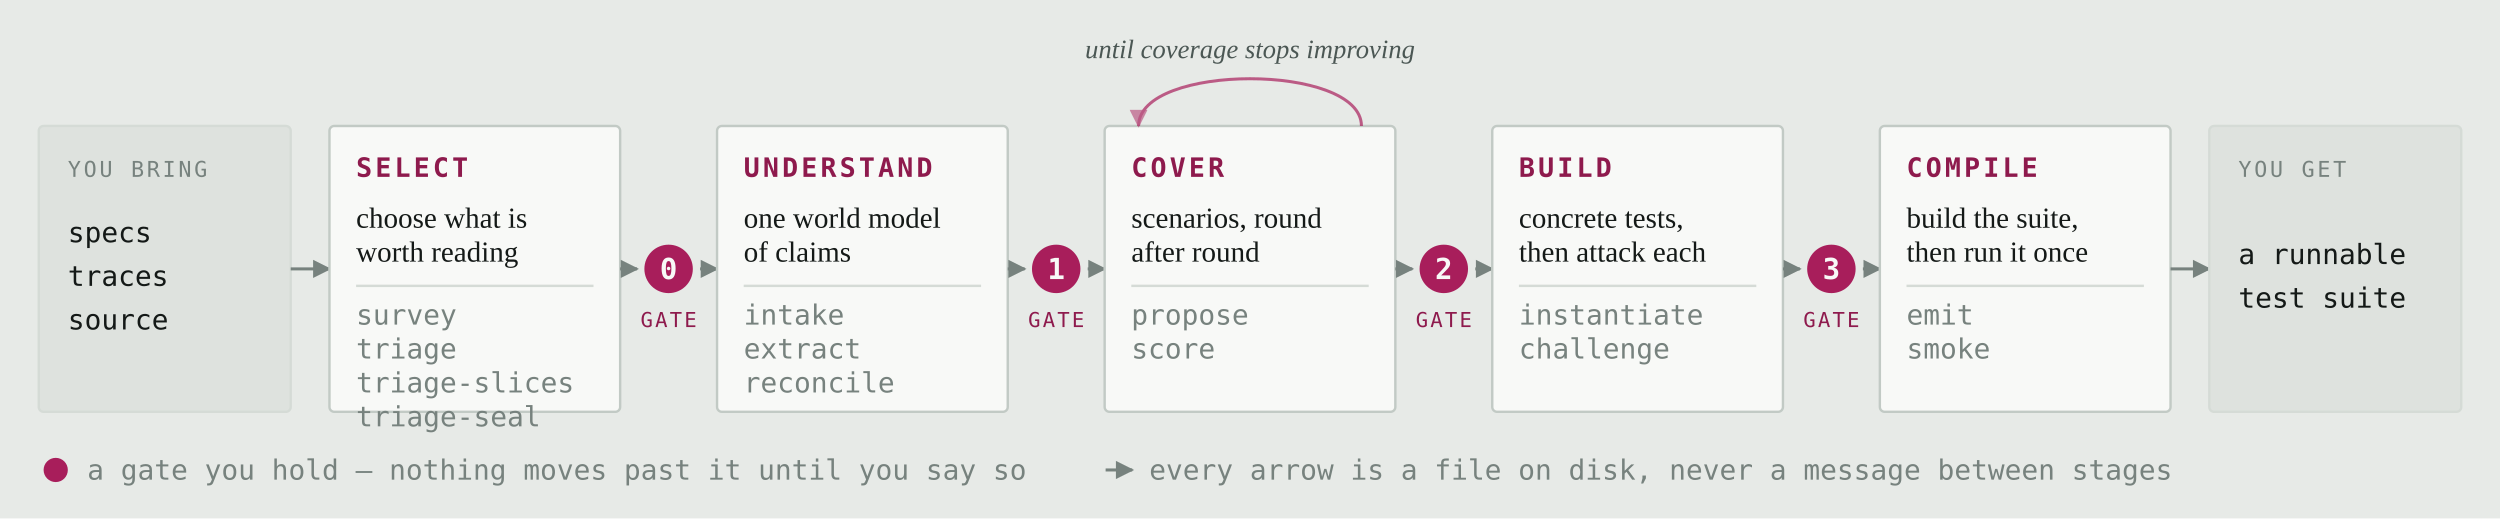
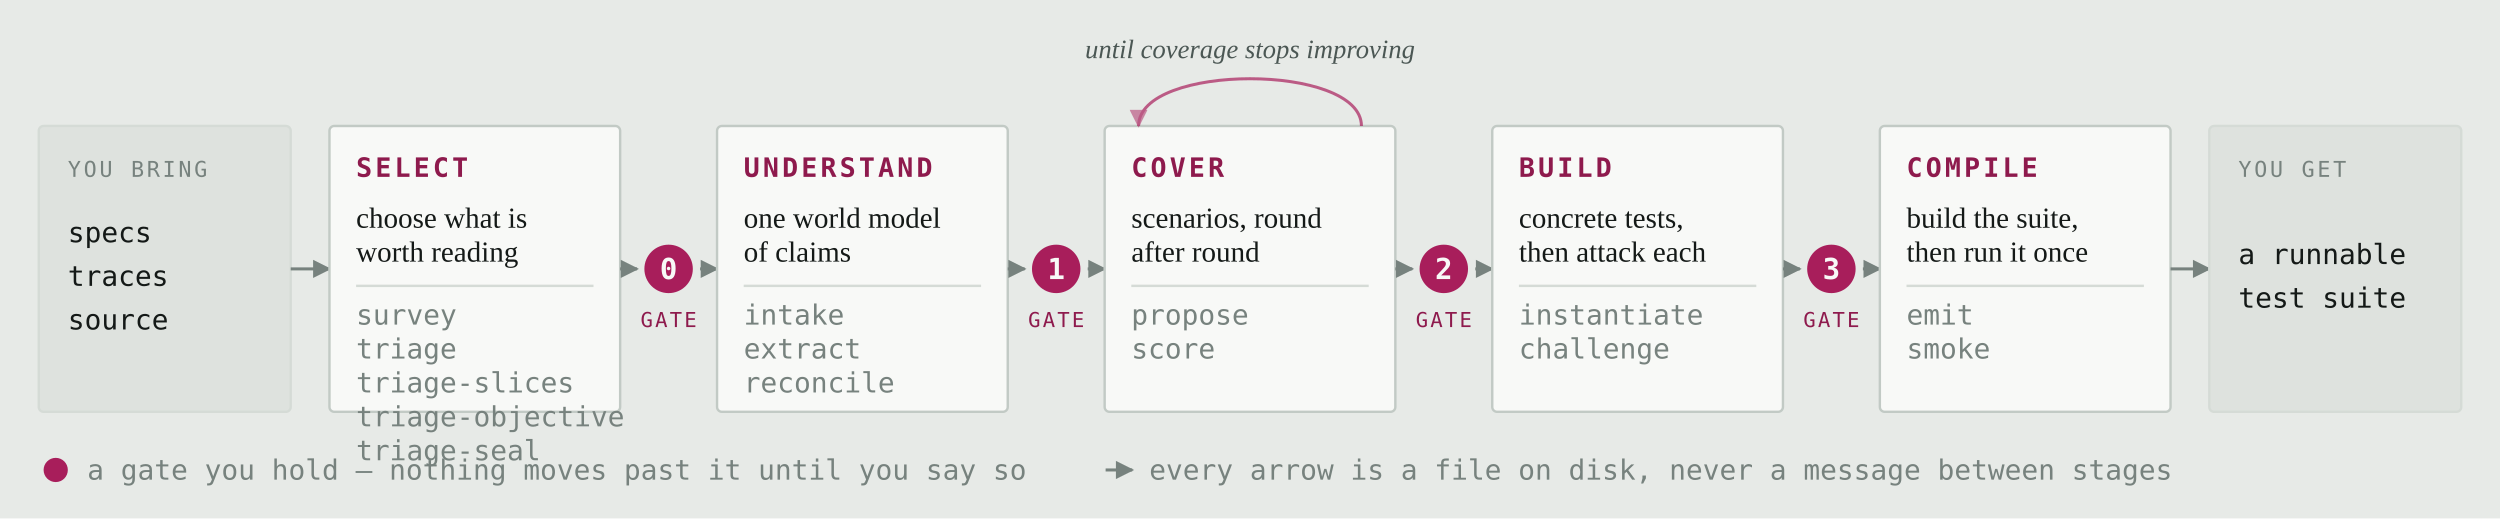
<svg xmlns="http://www.w3.org/2000/svg" viewBox="0 0 1032 214" width="1032" height="214" role="img" aria-labelledby="t d">
  <style>
  .bg{fill:#E7EAE7}
  .plate{fill:#DEE2DE;stroke:#D5DBD6;stroke-width:1}
  .box{fill:#F8F9F7;stroke:#C2CAC5;stroke-width:1}
  .hair{stroke:#D5DBD6;stroke-width:1}
  .verb{font-family:ui-monospace,"SF Mono","JetBrains Mono","IBM Plex Mono",Menlo,Consolas,monospace;font-weight:600;fill:#8E1A4D;letter-spacing:1.3px}
  .note{font-family:Charter,"Iowan Old Style","Source Serif 4",Georgia,"Times New Roman",serif;fill:#141917}
  .stage{font-family:ui-monospace,"SF Mono","JetBrains Mono","IBM Plex Mono",Menlo,Consolas,monospace;fill:#77827E}
  .plabel{font-family:ui-monospace,"SF Mono","JetBrains Mono","IBM Plex Mono",Menlo,Consolas,monospace;fill:#77827E;letter-spacing:1.1px}
  .pitem{font-family:ui-monospace,"SF Mono","JetBrains Mono","IBM Plex Mono",Menlo,Consolas,monospace;fill:#141917}
  .edge{stroke:#77827E;stroke-width:1.25;fill:none}
  .ar{fill:#77827E}
  .gate{fill:#A81E5B}
  .gnum{font-family:ui-monospace,"SF Mono","JetBrains Mono","IBM Plex Mono",Menlo,Consolas,monospace;font-weight:600;fill:#F8F9F7}
  .glab{font-family:ui-monospace,"SF Mono","JetBrains Mono","IBM Plex Mono",Menlo,Consolas,monospace;fill:#8E1A4D;letter-spacing:.9px}
  .loop{stroke:#A81E5B;stroke-width:1.25;fill:none;opacity:.7}
  .arl{fill:#A81E5B;opacity:.7}
  .looplab{font-family:Charter,"Iowan Old Style","Source Serif 4",Georgia,"Times New Roman",serif;font-style:italic;fill:#4B5754}
  .cap{font-family:ui-monospace,"SF Mono","JetBrains Mono","IBM Plex Mono",Menlo,Consolas,monospace;fill:#77827E}
</style>
  <defs>
    <marker id="ar" viewBox="0 0 10 10" refX="9" refY="5" markerWidth="6" markerHeight="6" orient="auto-start-reverse">
      <path d="M0 0 L10 5 L0 10 z" class="ar" />
    </marker>
    <marker id="arl" viewBox="0 0 10 10" refX="9" refY="5" markerWidth="6" markerHeight="6" orient="auto-start-reverse">
      <path d="M0 0 L10 5 L0 10 z" class="arl" />
    </marker>
  </defs>
  <rect width="1032" height="214" class="bg" />
  <rect x="16" y="52" width="104" height="118" rx="2" class="plate" />
  <text x="28.0" y="73.0" class="plabel" font-size="9" text-anchor="start">YOU BRING</text>
  <text x="28.0" y="100.0" class="pitem" font-size="11.5" text-anchor="start">specs</text>
  <text x="28.0" y="118.0" class="pitem" font-size="11.5" text-anchor="start">traces</text>
  <text x="28.0" y="136.0" class="pitem" font-size="11.5" text-anchor="start">source</text>
  <line x1="120" y1="111.0" x2="136" y2="111.0" class="edge" marker-end="url(#ar)" />
  <rect x="136" y="52" width="120" height="118" rx="2" class="box" />
  <text x="147.0" y="73.0" class="verb" font-size="11" text-anchor="start">SELECT</text>
  <text x="147.0" y="94.0" class="note" font-size="12" text-anchor="start">choose what is</text>
  <text x="147.0" y="108.0" class="note" font-size="12" text-anchor="start">worth reading</text>
  <line x1="147" y1="118" x2="245" y2="118" class="hair" />
  <text x="147.0" y="134.0" class="stage" font-size="11.5" text-anchor="start">survey</text>
  <text x="147.0" y="148.0" class="stage" font-size="11.5" text-anchor="start">triage</text>
  <text x="147.0" y="162.0" class="stage" font-size="11.5" text-anchor="start">triage-slices</text>
-   <text x="147.0" y="176.0" class="stage" font-size="11.5" text-anchor="start">triage-seal</text>
+   <text x="147.0" y="176.0" class="stage" font-size="11.5" text-anchor="start">triage-objective</text>
+   <text x="147.0" y="190.0" class="stage" font-size="11.5" text-anchor="start">triage-seal</text>
  <line x1="256" y1="111.0" x2="263.0" y2="111.0" class="edge" marker-end="url(#ar)" />
  <circle cx="276.0" cy="111.0" r="10" class="gate" />
  <text x="276.0" y="115.2" class="gnum" font-size="12" text-anchor="middle">0</text>
  <text x="276.0" y="135.0" class="glab" font-size="8.5" text-anchor="middle">GATE</text>
  <line x1="289.0" y1="111.0" x2="296" y2="111.0" class="edge" marker-end="url(#ar)" />
  <rect x="296" y="52" width="120" height="118" rx="2" class="box" />
  <text x="307.0" y="73.0" class="verb" font-size="11" text-anchor="start">UNDERSTAND</text>
  <text x="307.0" y="94.0" class="note" font-size="12" text-anchor="start">one world model</text>
  <text x="307.0" y="108.0" class="note" font-size="12" text-anchor="start">of claims</text>
  <line x1="307" y1="118" x2="405" y2="118" class="hair" />
  <text x="307.0" y="134.0" class="stage" font-size="11.5" text-anchor="start">intake</text>
  <text x="307.0" y="148.0" class="stage" font-size="11.5" text-anchor="start">extract</text>
  <text x="307.0" y="162.0" class="stage" font-size="11.5" text-anchor="start">reconcile</text>
  <line x1="416" y1="111.0" x2="423.0" y2="111.0" class="edge" marker-end="url(#ar)" />
  <circle cx="436.0" cy="111.0" r="10" class="gate" />
  <text x="436.0" y="115.2" class="gnum" font-size="12" text-anchor="middle">1</text>
  <text x="436.0" y="135.0" class="glab" font-size="8.5" text-anchor="middle">GATE</text>
  <line x1="449.0" y1="111.0" x2="456" y2="111.0" class="edge" marker-end="url(#ar)" />
  <rect x="456" y="52" width="120" height="118" rx="2" class="box" />
  <text x="467.0" y="73.0" class="verb" font-size="11" text-anchor="start">COVER</text>
  <text x="467.0" y="94.0" class="note" font-size="12" text-anchor="start">scenarios, round</text>
  <text x="467.0" y="108.0" class="note" font-size="12" text-anchor="start">after round</text>
  <line x1="467" y1="118" x2="565" y2="118" class="hair" />
  <text x="467.0" y="134.0" class="stage" font-size="11.5" text-anchor="start">propose</text>
  <text x="467.0" y="148.0" class="stage" font-size="11.5" text-anchor="start">score</text>
  <path d="M562 52 C 562 26, 470 26, 470 52" class="loop" marker-end="url(#arl)" />
  <text x="516.0" y="24.0" class="looplab" font-size="11" text-anchor="middle">until coverage stops improving</text>
  <line x1="576" y1="111.0" x2="583.0" y2="111.0" class="edge" marker-end="url(#ar)" />
  <circle cx="596.0" cy="111.0" r="10" class="gate" />
  <text x="596.0" y="115.2" class="gnum" font-size="12" text-anchor="middle">2</text>
  <text x="596.0" y="135.0" class="glab" font-size="8.5" text-anchor="middle">GATE</text>
  <line x1="609.0" y1="111.0" x2="616" y2="111.0" class="edge" marker-end="url(#ar)" />
  <rect x="616" y="52" width="120" height="118" rx="2" class="box" />
  <text x="627.0" y="73.0" class="verb" font-size="11" text-anchor="start">BUILD</text>
  <text x="627.0" y="94.0" class="note" font-size="12" text-anchor="start">concrete tests,</text>
  <text x="627.0" y="108.0" class="note" font-size="12" text-anchor="start">then attack each</text>
  <line x1="627" y1="118" x2="725" y2="118" class="hair" />
  <text x="627.0" y="134.0" class="stage" font-size="11.5" text-anchor="start">instantiate</text>
  <text x="627.0" y="148.0" class="stage" font-size="11.5" text-anchor="start">challenge</text>
  <line x1="736" y1="111.0" x2="743.0" y2="111.0" class="edge" marker-end="url(#ar)" />
  <circle cx="756.0" cy="111.0" r="10" class="gate" />
  <text x="756.0" y="115.2" class="gnum" font-size="12" text-anchor="middle">3</text>
  <text x="756.0" y="135.0" class="glab" font-size="8.5" text-anchor="middle">GATE</text>
  <line x1="769.0" y1="111.0" x2="776" y2="111.0" class="edge" marker-end="url(#ar)" />
  <rect x="776" y="52" width="120" height="118" rx="2" class="box" />
  <text x="787.0" y="73.0" class="verb" font-size="11" text-anchor="start">COMPILE</text>
  <text x="787.0" y="94.0" class="note" font-size="12" text-anchor="start">build the suite,</text>
  <text x="787.0" y="108.0" class="note" font-size="12" text-anchor="start">then run it once</text>
  <line x1="787" y1="118" x2="885" y2="118" class="hair" />
  <text x="787.0" y="134.0" class="stage" font-size="11.5" text-anchor="start">emit</text>
  <text x="787.0" y="148.0" class="stage" font-size="11.5" text-anchor="start">smoke</text>
  <line x1="896" y1="111.0" x2="912" y2="111.0" class="edge" marker-end="url(#ar)" />
  <rect x="912" y="52" width="104" height="118" rx="2" class="plate" />
  <text x="924.0" y="73.0" class="plabel" font-size="9" text-anchor="start">YOU GET</text>
  <text x="924.0" y="109.0" class="pitem" font-size="11.5" text-anchor="start">a runnable</text>
  <text x="924.0" y="127.0" class="pitem" font-size="11.5" text-anchor="start">test suite</text>
  <circle cx="23.0" cy="194" r="5" class="gate" />
  <text x="36.0" y="198.0" class="cap" font-size="11.5" text-anchor="start">a gate you hold — nothing moves past it until you say so</text>
  <line x1="456.4" y1="194" x2="467.4" y2="194" class="edge" marker-end="url(#ar)" />
  <text x="474.4" y="198.0" class="cap" font-size="11.5" text-anchor="start">every arrow is a file on disk, never a message between stages</text>
</svg>
